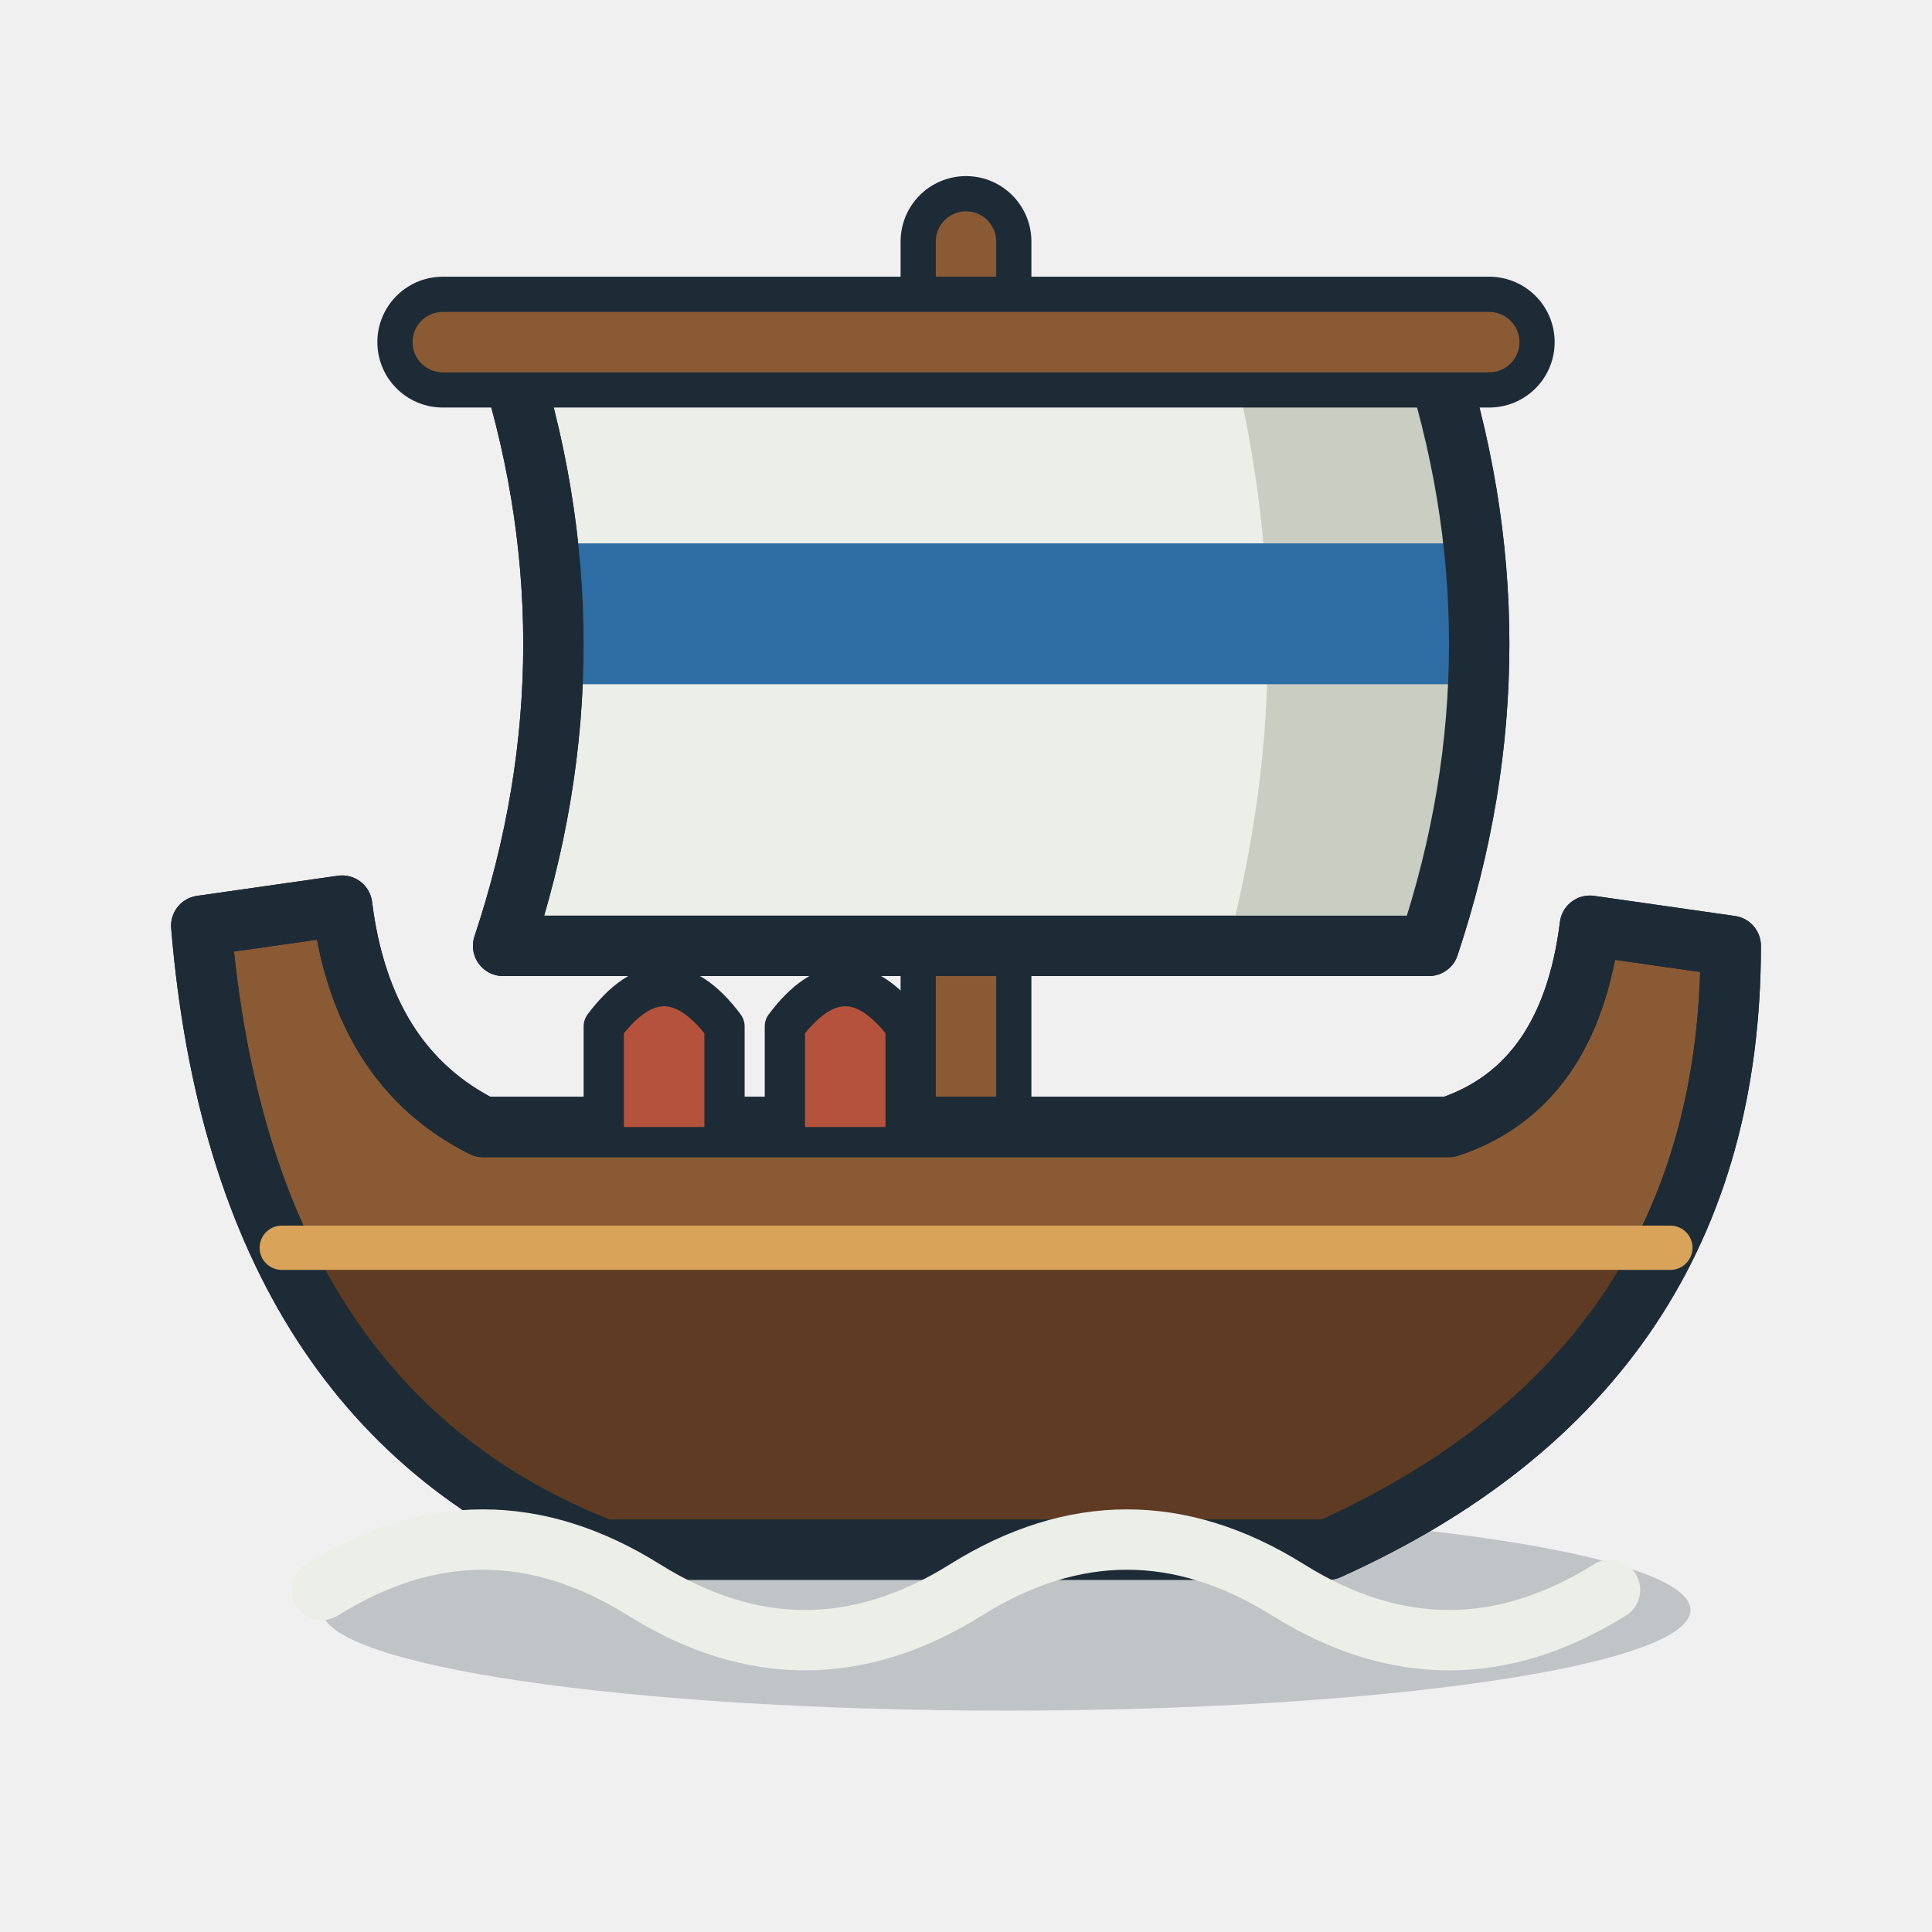
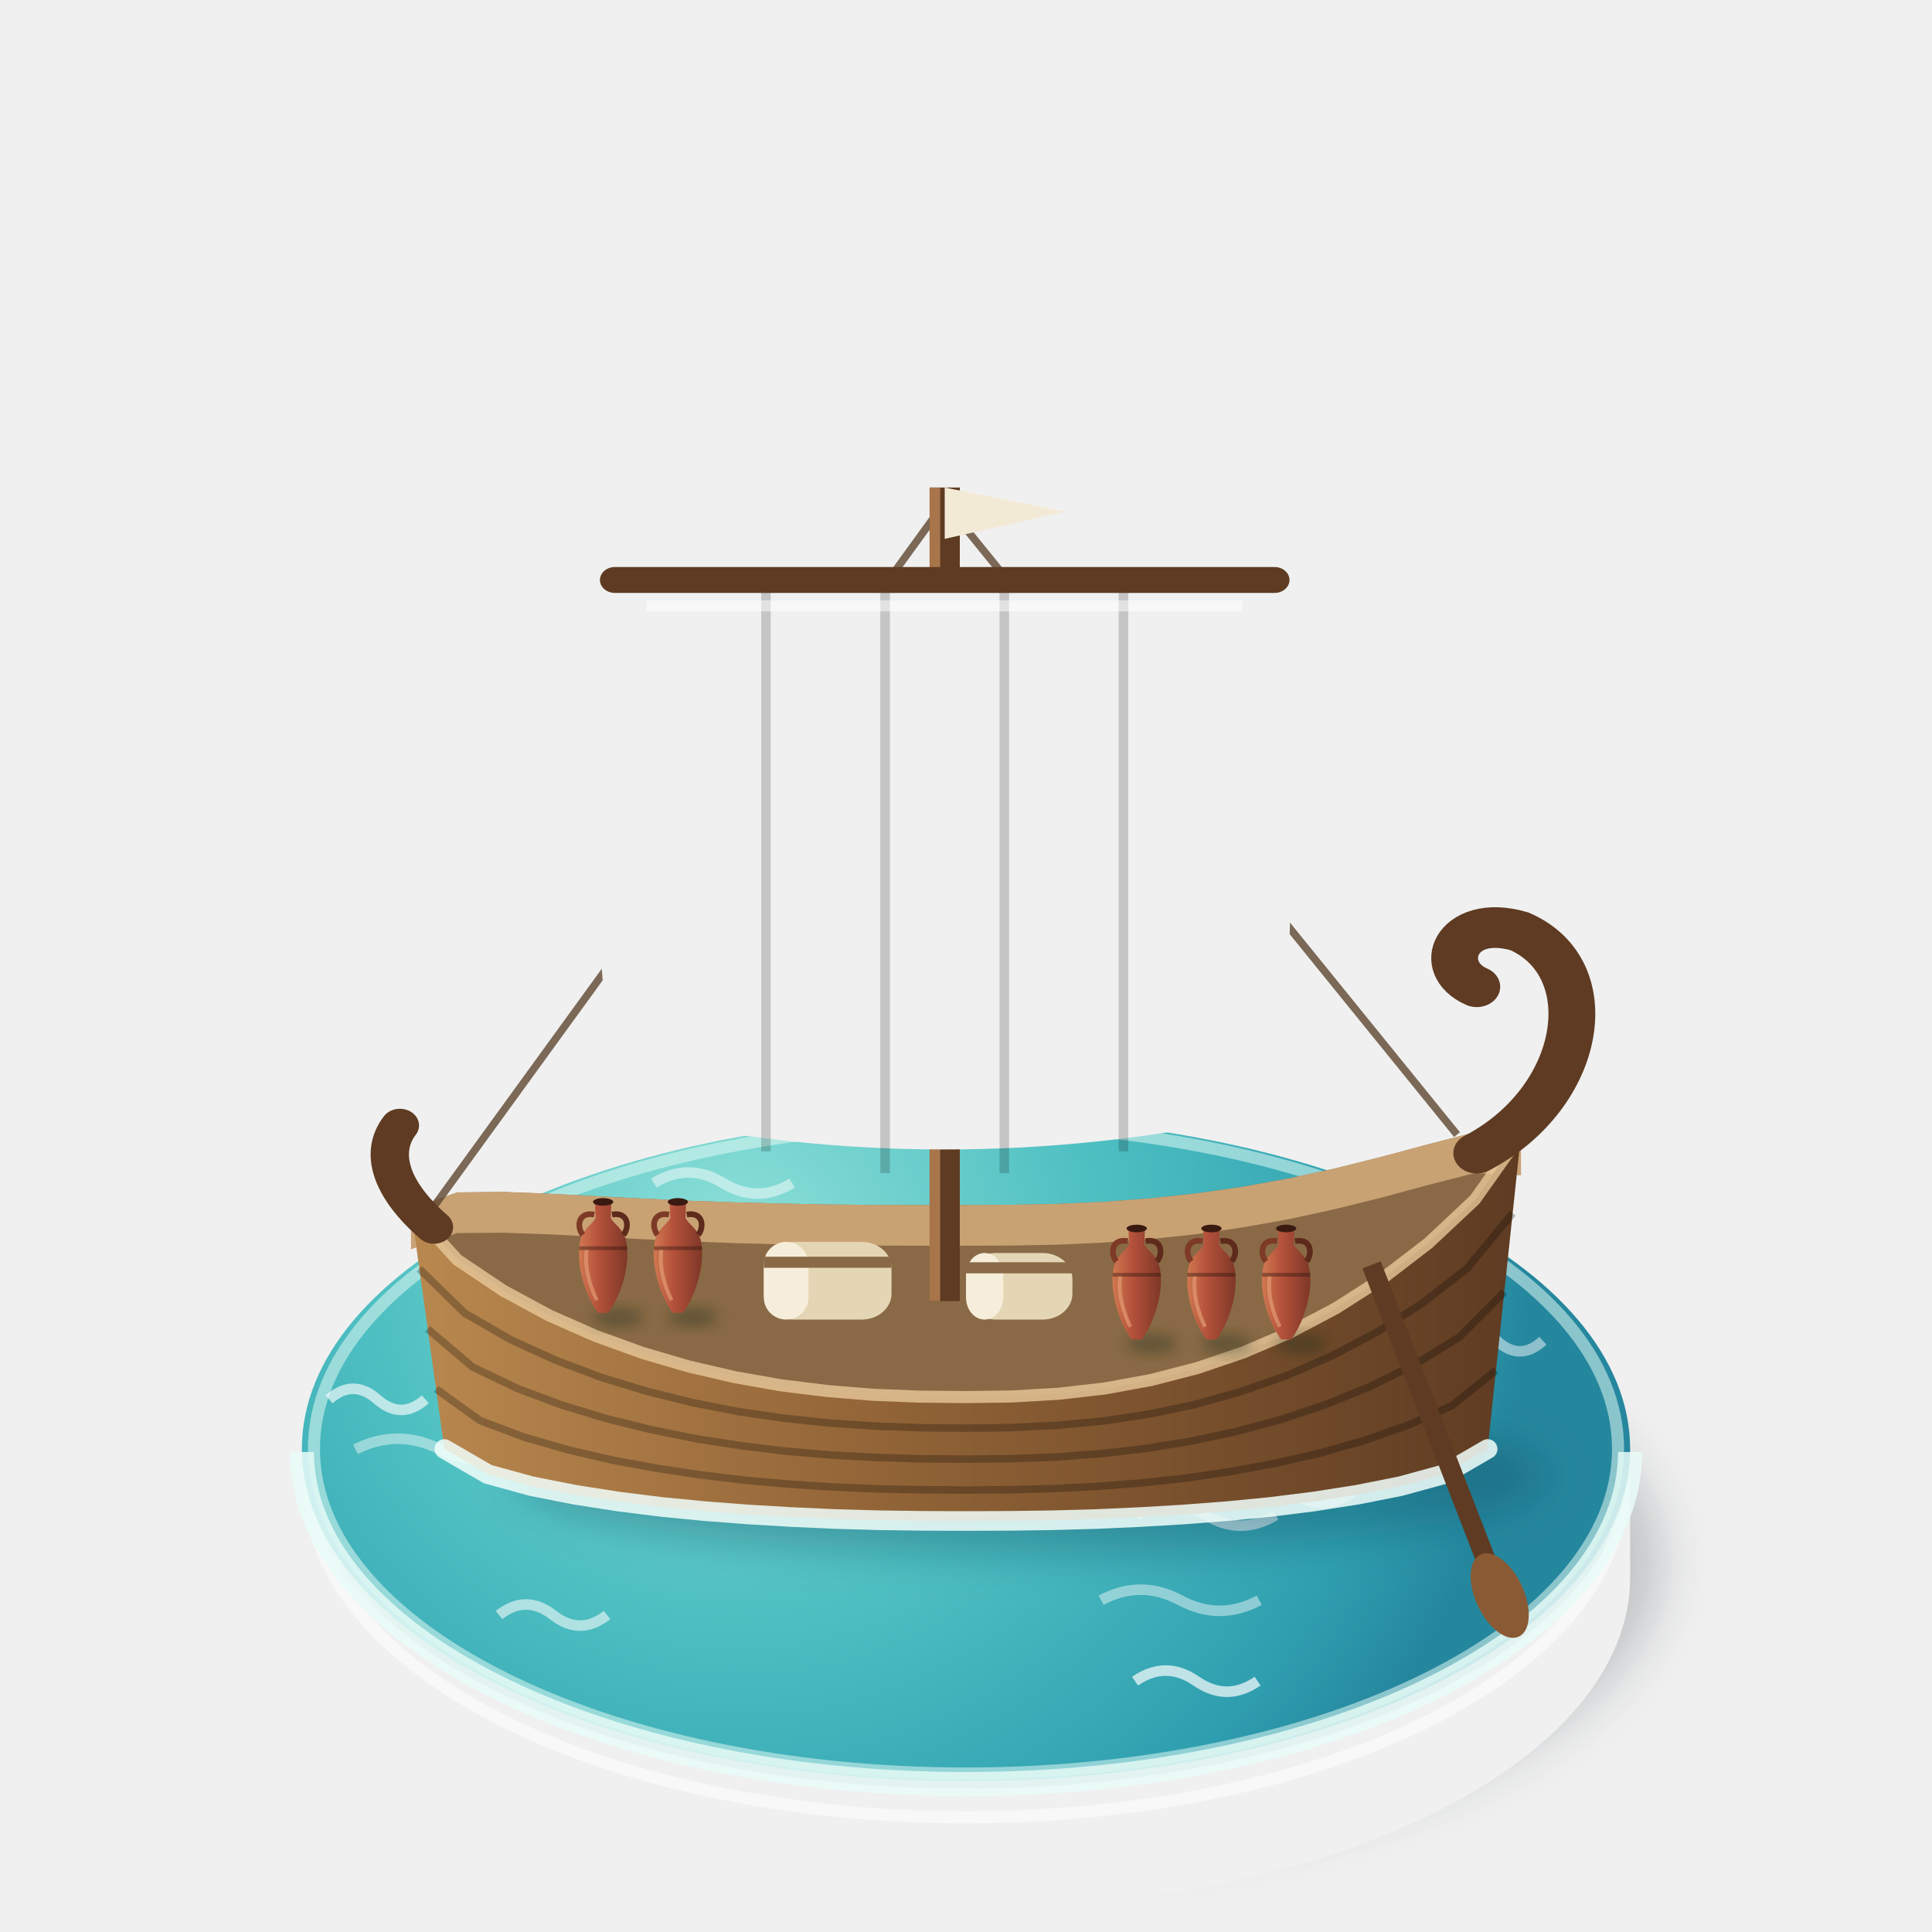
- <svg xmlns="http://www.w3.org/2000/svg" viewBox="0 0 96 96">
-   <ellipse cx="50" cy="80" rx="34" ry="5" fill="#1d2b36" opacity="0.22" />
-   <g stroke="#1d2b36" stroke-width="3" stroke-linejoin="round" stroke-linecap="round">
-     <line x1="48" y1="12" x2="48" y2="58" stroke-width="6.5" />
-     <line x1="48" y1="12" x2="48" y2="58" stroke="#8a5a34" stroke-width="3" />
-     <path d="M25 17 L71 17 Q76 32 71 47 L25 47 Q30 32 25 17 Z" fill="#eceee8" />
-     <path d="M61 17 L71 17 Q76 32 71 47 L61 47 Q65 32 61 17 Z" fill="#c9cdc2" stroke="none" />
-     <path d="M27.5 27 L73.4 27 L74 34 L27.6 34 Z" fill="#2e6da4" stroke="none" />
-     <path d="M25 17 L71 17 Q76 32 71 47 L25 47 Q30 32 25 17 Z" fill="none" />
-     <line x1="22" y1="17" x2="74" y2="17" stroke-width="6.5" />
-     <line x1="22" y1="17" x2="74" y2="17" stroke="#8a5a34" stroke-width="3" />
-     <path d="M10 46 L17 45 Q18 53 24 56 L72 56 Q78 54 79 46 L86 47 Q86 68 66 77 L30 77 Q12 70 10 46 Z" fill="#8a5a34" />
-     <path d="M14 62 L83 62 Q78 73 66 77 L30 77 Q18 72 14 62 Z" fill="#5e3b22" stroke="none" />
-     <path d="M10 46 L17 45 Q18 53 24 56 L72 56 Q78 54 79 46 L86 47 Q86 68 66 77 L30 77 Q12 70 10 46 Z" fill="none" />
-     <path d="M14 62 L83 62" fill="none" stroke="#d9a35a" stroke-width="2.2" />
-     <path d="M30 56 L30 51 Q33 47 36 51 L36 56 M39 56 L39 51 Q42 47 45 51 L45 56" fill="#b5523b" stroke-width="2" />
+ <svg xmlns="http://www.w3.org/2000/svg" viewBox="0 0 128 128">
+   <defs>
+     <filter id="transport-blur1_6" x="-40%" y="-40%" width="180%" height="180%">
+       <feGaussianBlur stdDeviation="1.6" />
+     </filter>
+     <linearGradient id="transport-own" gradientUnits="userSpaceOnUse" x1="20" y1="0" x2="108" y2="0">
+       <stop offset="0" stop-color="#ffffff" />
+       <stop offset="0.3" stop-color="#e6e6e6" />
+       <stop offset="0.6" stop-color="#c4c4c4" />
+       <stop offset="0.86" stop-color="#9a9a9a" />
+       <stop offset="1" stop-color="#747474" />
+     </linearGradient>
+     <radialGradient id="transport-water" gradientUnits="userSpaceOnUse" cx="48.6" cy="82.8" r="52.8">
+       <stop offset="0" stop-color="#8fe0d8" />
+       <stop offset="0.45" stop-color="#4fc0c2" />
+       <stop offset="0.85" stop-color="#2f9fb0" />
+       <stop offset="1" stop-color="#25879e" />
+     </radialGradient>
+     <clipPath id="transport-top">
+       <ellipse cx="64" cy="96" rx="44" ry="22" />
+     </clipPath>
+     <filter id="transport-blur1_4" x="-40%" y="-40%" width="180%" height="180%">
+       <feGaussianBlur stdDeviation="1.4" />
+     </filter>
+     <linearGradient id="transport-uhullb9884f" gradientUnits="userSpaceOnUse" x1="27.23" y1="0" x2="100.77" y2="0">
+       <stop offset="0" stop-color="#b9884f" />
+       <stop offset="0.4" stop-color="#946638" />
+       <stop offset="1" stop-color="#5e3b22" />
+     </linearGradient>
+     <filter id="transport-blur0_45" x="-40%" y="-40%" width="180%" height="180%">
+       <feGaussianBlur stdDeviation="0.45" />
+     </filter>
+     <linearGradient id="transport-amphl" gradientUnits="userSpaceOnUse" x1="-4" y1="0" x2="4" y2="0">
+       <stop offset="0" stop-color="#d27a52" />
+       <stop offset="0.4" stop-color="#b5523b" />
+       <stop offset="1" stop-color="#7d3626" />
+     </linearGradient>
+     <linearGradient id="transport-usail" x1="0" y1="0" x2="1" y2="0">
+       <stop offset="0" stop-color="#e6e6e6" />
+       <stop offset="0.3" stop-color="#ffffff" />
+       <stop offset="0.65" stop-color="#c4c4c4" />
+       <stop offset="1" stop-color="#9a9a9a" />
+     </linearGradient>
+     <filter id="transport-blk" color-interpolation-filters="sRGB">
+       <feColorMatrix type="matrix" values="0 0 0 0 0 0 0 0 0 0 0 0 0 0 0 0 0 0 1 0" />
+     </filter>
+     <mask id="transport-hole1" maskUnits="userSpaceOnUse" x="-2000" y="-2000" width="4000" height="4000">
+       <rect x="-2000" y="-2000" width="4000" height="4000" fill="#fff" />
+       <g filter="url(#transport-blk)">
+         <path d="M20,96.5 A44,22 0 0 0 108,96.5 L108,104.5 A44,22 0 0 1 20,104.5Z" fill="url(#transport-own)" />
+         <path d="M20,103.1 A44,22 0 0 0 108,103.1 L108,104.5 A44,22 0 0 1 20,104.5Z" fill="#4e4e4e" opacity="0.35" />
+       </g>
+     </mask>
+     <mask id="transport-hole2" maskUnits="userSpaceOnUse" x="-2000" y="-2000" width="4000" height="4000">
+       <rect x="-2000" y="-2000" width="4000" height="4000" fill="#fff" />
+       <g filter="url(#transport-blk)">
+         <g transform="matrix(1.41 0 0 -1.225 64 96)">
+           <path d="M-15,47 L13,47 C16.6,35.4 15.16,20 13.6,18 Q-1,14.4 -15.6,18 C-17.16,20 -18.6,35.4 -15,47Z" fill="url(#transport-usail)" />
+         </g>
+       </g>
+     </mask>
+   </defs>
+   <g>
+     <g mask="url(#transport-hole2)">
+       <g mask="url(#transport-hole1)">
+         <ellipse cx="67" cy="103.5" rx="43.12" ry="19.8" fill="#1d2b36" opacity="0.22" filter="url(#transport-blur1_6)" />
+       </g>
+       <path d="M20.5,98.4 A43.5,22 0 0 0 107.5,98.4" fill="none" stroke="#fff" stroke-width="0.8" opacity="0.5" />
+       <ellipse cx="64" cy="96" rx="44" ry="22" fill="url(#transport-water)" />
+       <path d="M20,96.2 A44,22 0 0 0 108,96.2" fill="none" stroke="#e9fbf8" stroke-width="1.6" opacity="0.85" />
+       <ellipse cx="64" cy="96" rx="43.2" ry="21.5" fill="none" stroke="#dff7f3" stroke-width="0.8" opacity="0.55" />
+       <g clip-path="url(#transport-top)">
+         <path d="M36.67,81.81 q2.94,-1.4 5.88,0 q2.94,1.4 5.88,0" fill="none" stroke="#ffffff" stroke-width="0.7" opacity="0.45" />
+         <path d="M84.77,85.5 q2.49,-1.4 4.98,0 q2.49,1.4 4.98,0" fill="none" stroke="#ffffff" stroke-width="0.7" opacity="0.39" />
+         <path d="M72.95,106.02 q2.62,-1.4 5.24,0 q2.62,1.4 5.24,0" fill="none" stroke="#ffffff" stroke-width="0.7" opacity="0.44" />
+         <path d="M42.84,88.03 q2.77,-1.4 5.54,0 q2.77,1.4 5.54,0" fill="none" stroke="#ffffff" stroke-width="0.7" opacity="0.68" />
+         <path d="M21.8,92.71 q1.59,-1.4 3.19,0 q1.59,1.4 3.19,0" fill="none" stroke="#ffffff" stroke-width="0.7" opacity="0.63" />
+         <path d="M74.27,96.02 q2.56,-1.4 5.12,0 q2.56,1.4 5.12,0" fill="none" stroke="#ffffff" stroke-width="0.7" opacity="0.55" />
+         <path d="M75.27,100.38 q2.31,-1.4 4.62,0 q2.31,1.4 4.62,0" fill="none" stroke="#ffffff" stroke-width="0.7" opacity="0.66" />
+         <path d="M62.66,85.03 q1.62,-1.4 3.25,0 q1.62,1.4 3.25,0" fill="none" stroke="#ffffff" stroke-width="0.7" opacity="0.68" />
+         <path d="M28.47,84.47 q1.71,-1.4 3.42,0 q1.71,1.4 3.42,0" fill="none" stroke="#ffffff" stroke-width="0.7" opacity="0.63" />
+         <path d="M96.12,88.83 q1.53,-1.4 3.05,0 q1.53,1.4 3.05,0" fill="none" stroke="#ffffff" stroke-width="0.7" opacity="0.48" />
+         <path d="M75.2,111.38 q2.03,-1.4 4.06,0 q2.03,1.4 4.06,0" fill="none" stroke="#ffffff" stroke-width="0.7" opacity="0.69" />
+         <path d="M23.55,96.02 q2.8,-1.4 5.6,0 q2.8,1.4 5.6,0" fill="none" stroke="#ffffff" stroke-width="0.7" opacity="0.43" />
+         <path d="M43.32,78.38 q2.29,-1.4 4.58,0 q2.29,1.4 4.58,0" fill="none" stroke="#ffffff" stroke-width="0.7" opacity="0.48" />
+         <path d="M33.06,107 q1.79,-1.4 3.58,0 q1.79,1.4 3.58,0" fill="none" stroke="#ffffff" stroke-width="0.7" opacity="0.56" />
+         <path d="M48.16,82.65 q1.69,-1.4 3.39,0 q1.69,1.4 3.39,0" fill="none" stroke="#ffffff" stroke-width="0.7" opacity="0.58" />
+         <path d="M81.61,98.88 q2,-1.4 4,0 q2,1.4 4,0" fill="none" stroke="#ffffff" stroke-width="0.7" opacity="0.67" />
+       </g>
+       <g clip-path="url(#transport-top)">
+         <path d="M33.68,98.12 L36.56,99.79 L39.44,100.58 L42.32,101.15 L45.2,101.6 L48.08,101.96 L50.96,102.24 L53.84,102.46 L56.72,102.63 L59.6,102.76 L62.48,102.84 L65.36,102.88 L68.24,102.89 L71.12,102.88 L74,102.84 L76.88,102.76 L79.76,102.63 L82.64,102.46 L85.52,102.24 L88.4,101.96 L91.28,101.6 L94.17,101.15 L97.05,100.58 L99.93,99.79 L102.81,98.12 L102.81,97.41 L99.93,95.74 L97.05,94.96 L94.17,94.38 L91.28,93.94 L88.4,93.58 L85.52,93.29 L82.64,93.07 L79.76,92.9 L76.88,92.78 L74,92.7 L71.12,92.65 L68.24,92.64 L65.36,92.65 L62.48,92.7 L59.6,92.78 L56.72,92.9 L53.84,93.07 L50.96,93.29 L48.08,93.58 L45.2,93.94 L42.32,94.38 L39.44,94.96 L36.56,95.74 L33.68,97.41Z" fill="#0f4a62" opacity="0.35" filter="url(#transport-blur1_4)" />
+       </g>
+       <path d="M27.23,80.08 L30.29,83.46 L33.36,85.52 L36.42,87.17 L39.49,88.52 L42.55,89.63 L45.62,90.53 L48.68,91.24 L51.74,91.78 L54.81,92.16 L57.87,92.41 L60.94,92.53 L64,92.56 L67.06,92.52 L70.13,92.34 L73.19,91.99 L76.26,91.43 L79.32,90.64 L82.38,89.6 L85.45,88.29 L88.51,86.67 L91.58,84.71 L94.64,82.36 L97.71,79.48 L100.77,75.17 L100.77,75.17 L97.71,75.02 L94.64,75.81 L91.58,76.63 L88.51,77.4 L85.45,78.06 L82.38,78.62 L79.32,79.06 L76.26,79.39 L73.19,79.62 L70.13,79.76 L67.06,79.82 L64,79.84 L60.94,79.84 L57.87,79.83 L54.81,79.8 L51.74,79.74 L48.68,79.66 L45.62,79.55 L42.55,79.41 L39.49,79.25 L36.42,79.09 L33.36,78.97 L30.29,79 L27.23,80.08Z" fill="#8a6a46" />
+       <path d="M27.23,80.08 L30.29,79 L33.36,78.97 L36.42,79.09 L39.49,79.25 L42.55,79.41 L45.62,79.55 L48.68,79.66 L51.74,79.74 L54.81,79.8 L57.87,79.83 L60.94,79.84 L64,79.84 L67.06,79.82 L70.13,79.76 L73.19,79.62 L76.26,79.39 L79.32,79.06 L82.38,78.62 L85.45,78.06 L88.51,77.4 L91.58,76.63 L94.64,75.81 L97.71,75.02 L100.77,75.17 L100.77,77.87 L97.71,77.72 L94.64,78.5 L91.58,79.33 L88.51,80.09 L85.45,80.76 L82.38,81.31 L79.32,81.76 L76.26,82.09 L73.19,82.32 L70.13,82.46 L67.06,82.52 L64,82.53 L60.94,82.53 L57.87,82.52 L54.81,82.49 L51.74,82.44 L48.68,82.36 L45.62,82.24 L42.55,82.1 L39.49,81.94 L36.42,81.78 L33.36,81.67 L30.29,81.69 L27.23,82.77Z" fill="#c9a274" />
+       <path d="M27.23,80.08 L30.29,83.46 L33.36,85.52 L36.42,87.17 L39.49,88.52 L42.55,89.63 L45.62,90.53 L48.68,91.24 L51.74,91.78 L54.81,92.16 L57.87,92.41 L60.94,92.53 L64,92.56 L67.06,92.52 L70.13,92.34 L73.19,91.99 L76.26,91.43 L79.32,90.64 L82.38,89.6 L85.45,88.29 L88.51,86.67 L91.58,84.71 L94.64,82.36 L97.71,79.48 L100.77,75.17 L98.56,96 L95.68,97.67 L92.8,98.46 L89.92,99.03 L87.04,99.48 L84.16,99.84 L81.28,100.12 L78.4,100.34 L75.52,100.51 L72.64,100.64 L69.76,100.72 L66.88,100.76 L64,100.77 L61.12,100.76 L58.24,100.72 L55.36,100.64 L52.48,100.51 L49.6,100.34 L46.72,100.12 L43.84,99.84 L40.96,99.48 L38.08,99.03 L35.2,98.46 L32.32,97.67 L29.44,96Z" fill="url(#transport-uhullb9884f)" />
+       <path d="M27.78,84.06 L30.8,87.01 L33.82,88.75 L36.84,90.13 L39.85,91.26 L42.87,92.18 L45.89,92.93 L48.91,93.52 L51.93,93.96 L54.95,94.28 L57.96,94.48 L60.98,94.59 L64,94.62 L67.02,94.58 L70.04,94.43 L73.05,94.15 L76.07,93.7 L79.09,93.07 L82.11,92.23 L85.13,91.18 L88.15,89.87 L91.16,88.29 L94.18,86.38 L97.2,84.03 L100.22,80.38" fill="none" stroke="#000" stroke-width="0.5" opacity="0.25" />
+       <path d="M28.33,88.04 L31.31,90.57 L34.28,91.99 L37.25,93.1 L40.22,94 L43.19,94.73 L46.17,95.33 L49.14,95.79 L52.11,96.15 L55.08,96.4 L58.06,96.56 L61.03,96.65 L64,96.67 L66.97,96.64 L69.94,96.53 L72.92,96.31 L75.89,95.97 L78.86,95.49 L81.83,94.86 L84.81,94.06 L87.78,93.07 L90.75,91.87 L93.72,90.41 L96.69,88.58 L99.67,85.59" fill="none" stroke="#000" stroke-width="0.5" opacity="0.25" />
+       <path d="M28.89,92.02 L31.81,94.12 L34.74,95.22 L37.66,96.06 L40.59,96.74 L43.52,97.28 L46.44,97.72 L49.37,98.07 L52.3,98.33 L55.22,98.52 L58.15,98.64 L61.07,98.7 L64,98.72 L66.93,98.7 L69.85,98.62 L72.78,98.47 L75.7,98.24 L78.63,97.92 L81.56,97.49 L84.48,96.95 L87.41,96.28 L90.34,95.45 L93.26,94.43 L96.19,93.13 L99.11,90.79" fill="none" stroke="#000" stroke-width="0.5" opacity="0.25" />
+       <path d="M27.23,80.08 L30.29,83.46 L33.36,85.52 L36.42,87.17 L39.49,88.52 L42.55,89.63 L45.62,90.53 L48.68,91.24 L51.74,91.78 L54.81,92.16 L57.87,92.41 L60.94,92.53 L64,92.56 L67.06,92.52 L70.13,92.34 L73.19,91.99 L76.26,91.43 L79.32,90.64 L82.38,89.6 L85.45,88.29 L88.51,86.67 L91.58,84.71 L94.64,82.36 L97.71,79.48 L100.77,75.17" fill="none" stroke="#e9c89a" stroke-width="0.8" opacity="0.8" />
+       <path d="M29.44,96 L32.32,97.67 L35.2,98.46 L38.08,99.03 L40.96,99.48 L43.84,99.84 L46.72,100.12 L49.6,100.34 L52.48,100.51 L55.36,100.64 L58.24,100.72 L61.12,100.76 L64,100.77 L66.88,100.76 L69.76,100.72 L72.64,100.64 L75.52,100.51 L78.4,100.34 L81.28,100.12 L84.16,99.84 L87.04,99.48 L89.92,99.03 L92.8,98.46 L95.68,97.67 L98.56,96" fill="none" stroke="#f2fffc" stroke-width="1.3" opacity="0.85" stroke-linecap="round" />
+       <ellipse cx="40.96" cy="87.28" rx="1.68" ry="0.63" fill="#1f2e15" opacity="0.4" filter="url(#transport-blur0_45)" />
+       <g transform="translate(39.96 86.98) scale(0.42)">
+         <path d="M-0.8,0 C-3,-3 -4.4,-8 -3.6,-11.5 C-3,-13.5 -1.6,-14 -1.2,-15 L-1.3,-17.5 L1.3,-17.5 L1.2,-15 C1.6,-14 3,-13.5 3.6,-11.5 C4.4,-8 3,-3 0.8,0Z" fill="url(#transport-amphl)" />
+         <path d="M-1.4,-15.5 C-4,-16 -4.2,-13.5 -3.2,-12.3" fill="none" stroke="#7d3a26" stroke-width="0.9" />
+         <path d="M1.4,-15.5 C4,-16 4.2,-13.5 3.2,-12.3" fill="none" stroke="#5e2a1b" stroke-width="0.9" />
+         <ellipse cx="0" cy="-17.5" rx="1.6" ry="0.6" fill="#3a1a10" />
+         <path d="M-2.6,-10 C-3,-7 -2,-4 -1,-2" fill="none" stroke="#e39a73" stroke-width="0.6" opacity="0.7" />
+         <rect x="-3.8" y="-10.5" width="7.6" height="0.6" fill="#2d140c" opacity="0.4" />
+       </g>
+       <ellipse cx="45.91" cy="87.28" rx="1.68" ry="0.63" fill="#1f2e15" opacity="0.4" filter="url(#transport-blur0_45)" />
+       <g transform="translate(44.91 86.98) scale(0.42)">
+         <path d="M-0.8,0 C-3,-3 -4.4,-8 -3.6,-11.5 C-3,-13.5 -1.6,-14 -1.2,-15 L-1.3,-17.5 L1.3,-17.5 L1.2,-15 C1.6,-14 3,-13.5 3.6,-11.5 C4.4,-8 3,-3 0.8,0Z" fill="url(#transport-amphl)" />
+         <path d="M-1.4,-15.5 C-4,-16 -4.2,-13.5 -3.2,-12.3" fill="none" stroke="#7d3a26" stroke-width="0.9" />
+         <path d="M1.4,-15.5 C4,-16 4.2,-13.5 3.2,-12.3" fill="none" stroke="#5e2a1b" stroke-width="0.9" />
+         <ellipse cx="0" cy="-17.5" rx="1.6" ry="0.6" fill="#3a1a10" />
+         <path d="M-2.6,-10 C-3,-7 -2,-4 -1,-2" fill="none" stroke="#e39a73" stroke-width="0.6" opacity="0.7" />
+         <rect x="-3.8" y="-10.5" width="7.6" height="0.6" fill="#2d140c" opacity="0.4" />
+       </g>
+       <ellipse cx="76.31" cy="89.04" rx="1.68" ry="0.63" fill="#1f2e15" opacity="0.4" filter="url(#transport-blur0_45)" />
+       <g transform="translate(75.31 88.74) scale(0.42)">
+         <path d="M-0.8,0 C-3,-3 -4.4,-8 -3.6,-11.5 C-3,-13.5 -1.6,-14 -1.2,-15 L-1.3,-17.5 L1.3,-17.5 L1.2,-15 C1.6,-14 3,-13.5 3.6,-11.5 C4.4,-8 3,-3 0.8,0Z" fill="url(#transport-amphl)" />
+         <path d="M-1.4,-15.5 C-4,-16 -4.2,-13.5 -3.2,-12.3" fill="none" stroke="#7d3a26" stroke-width="0.9" />
+         <path d="M1.4,-15.5 C4,-16 4.2,-13.5 3.2,-12.3" fill="none" stroke="#5e2a1b" stroke-width="0.9" />
+         <ellipse cx="0" cy="-17.5" rx="1.6" ry="0.6" fill="#3a1a10" />
+         <path d="M-2.6,-10 C-3,-7 -2,-4 -1,-2" fill="none" stroke="#e39a73" stroke-width="0.6" opacity="0.7" />
+         <rect x="-3.8" y="-10.5" width="7.6" height="0.6" fill="#2d140c" opacity="0.4" />
+       </g>
+       <ellipse cx="81.26" cy="89.04" rx="1.68" ry="0.63" fill="#1f2e15" opacity="0.4" filter="url(#transport-blur0_45)" />
+       <g transform="translate(80.26 88.74) scale(0.42)">
+         <path d="M-0.8,0 C-3,-3 -4.4,-8 -3.6,-11.5 C-3,-13.5 -1.6,-14 -1.2,-15 L-1.3,-17.5 L1.3,-17.5 L1.2,-15 C1.6,-14 3,-13.5 3.6,-11.5 C4.4,-8 3,-3 0.8,0Z" fill="url(#transport-amphl)" />
+         <path d="M-1.4,-15.5 C-4,-16 -4.2,-13.5 -3.2,-12.3" fill="none" stroke="#7d3a26" stroke-width="0.9" />
+         <path d="M1.4,-15.5 C4,-16 4.2,-13.5 3.2,-12.3" fill="none" stroke="#5e2a1b" stroke-width="0.9" />
+         <ellipse cx="0" cy="-17.5" rx="1.6" ry="0.6" fill="#3a1a10" />
+         <path d="M-2.6,-10 C-3,-7 -2,-4 -1,-2" fill="none" stroke="#e39a73" stroke-width="0.6" opacity="0.7" />
+         <rect x="-3.8" y="-10.5" width="7.6" height="0.6" fill="#2d140c" opacity="0.4" />
+       </g>
+       <ellipse cx="86.21" cy="89.04" rx="1.68" ry="0.63" fill="#1f2e15" opacity="0.4" filter="url(#transport-blur0_45)" />
+       <g transform="translate(85.21 88.74) scale(0.42)">
+         <path d="M-0.8,0 C-3,-3 -4.4,-8 -3.6,-11.5 C-3,-13.5 -1.6,-14 -1.2,-15 L-1.3,-17.5 L1.3,-17.5 L1.2,-15 C1.6,-14 3,-13.5 3.6,-11.5 C4.4,-8 3,-3 0.8,0Z" fill="url(#transport-amphl)" />
+         <path d="M-1.4,-15.5 C-4,-16 -4.2,-13.5 -3.2,-12.3" fill="none" stroke="#7d3a26" stroke-width="0.9" />
+         <path d="M1.4,-15.5 C4,-16 4.2,-13.5 3.2,-12.3" fill="none" stroke="#5e2a1b" stroke-width="0.9" />
+         <ellipse cx="0" cy="-17.5" rx="1.6" ry="0.6" fill="#3a1a10" />
+         <path d="M-2.6,-10 C-3,-7 -2,-4 -1,-2" fill="none" stroke="#e39a73" stroke-width="0.6" opacity="0.7" />
+         <rect x="-3.8" y="-10.5" width="7.6" height="0.6" fill="#2d140c" opacity="0.4" />
+       </g>
+       <g transform="matrix(1.41 0 0 -1.225 64 96)">
+         <rect x="-9.5" y="7" width="6" height="4.2" rx="1.4" fill="#e4d6b4" />
+         <rect x="-9.5" y="7" width="2.1" height="4.2" rx="1.2" fill="#f6eedb" />
+         <path d="M-9.5,10.1 L-3.5,10.1" stroke="#8a6a46" stroke-width="0.6" />
+       </g>
+       <g transform="matrix(1.41 0 0 -1.225 64 96)">
+         <rect x="0" y="7" width="5" height="3.6" rx="1.4" fill="#e4d6b4" />
+         <rect x="0" y="7" width="1.75" height="3.6" rx="1.2" fill="#f6eedb" />
+         <path d="M0,9.8 L5,9.8" stroke="#8a6a46" stroke-width="0.6" />
+       </g>
+       <path d="M62.59,33.3 L28.64,80.08 M62.59,33.3 L96.53,75.17" stroke="#5e4630" stroke-width="0.5" opacity="0.8" />
+       <rect x="61.59" y="32.3" width="2" height="53.9" fill="#5e3b22" />
+       <rect x="61.59" y="32.3" width="0.7" height="53.9" fill="#a8744a" />
+     </g>
+     <g transform="matrix(1.41 0 0 -1.225 64 96)">
+       <path d="M-9.4,47 L-9.4,16.1" stroke="#000" stroke-width="0.45" opacity="0.18" />
+       <path d="M-3.8,47 L-3.8,14.92" stroke="#000" stroke-width="0.45" opacity="0.18" />
+       <path d="M1.8,47 L1.8,14.92" stroke="#000" stroke-width="0.45" opacity="0.18" />
+       <path d="M7.4,47 L7.4,16.1" stroke="#000" stroke-width="0.45" opacity="0.18" />
+       <path d="M-16.5,47 L14.5,47" stroke="#5e3b22" stroke-width="1.4" stroke-linecap="round" />
+       <path d="M-15,45.6 L13,45.6" stroke="#fff" stroke-width="0.6" opacity="0.5" />
+     </g>
+     <path d="M62.59,32.3 l8,1.6 l-8,1.8Z" fill="#f3ead6" />
+     <g transform="matrix(1.41 0 0 -1.225 64 96)">
+       <path d="M24,16 C29,19 30,26 26,28 C23,29 22,26 24,25" fill="none" stroke="#5e3b22" stroke-width="2.2" stroke-linecap="round" />
+       <path d="M-25,12 C-27,14 -27.6,16 -26.6,17.5" fill="none" stroke="#5e3b22" stroke-width="1.8" stroke-linecap="round" />
+     </g>
+     <path d="M90.87,83.8 L99.36,105.71" stroke="#5e3b22" stroke-width="1.3" />
+     <ellipse cx="99.36" cy="105.71" rx="1.6" ry="3" transform="rotate(-25 99.36 105.71)" fill="#8a5a34" />
  </g>
-   <path d="M16 79 Q24 74 32 79 Q40 84 48 79 Q56 74 64 79 Q72 84 80 79" fill="none" stroke="#eceee8" stroke-width="3" stroke-linecap="round" />
</svg>
